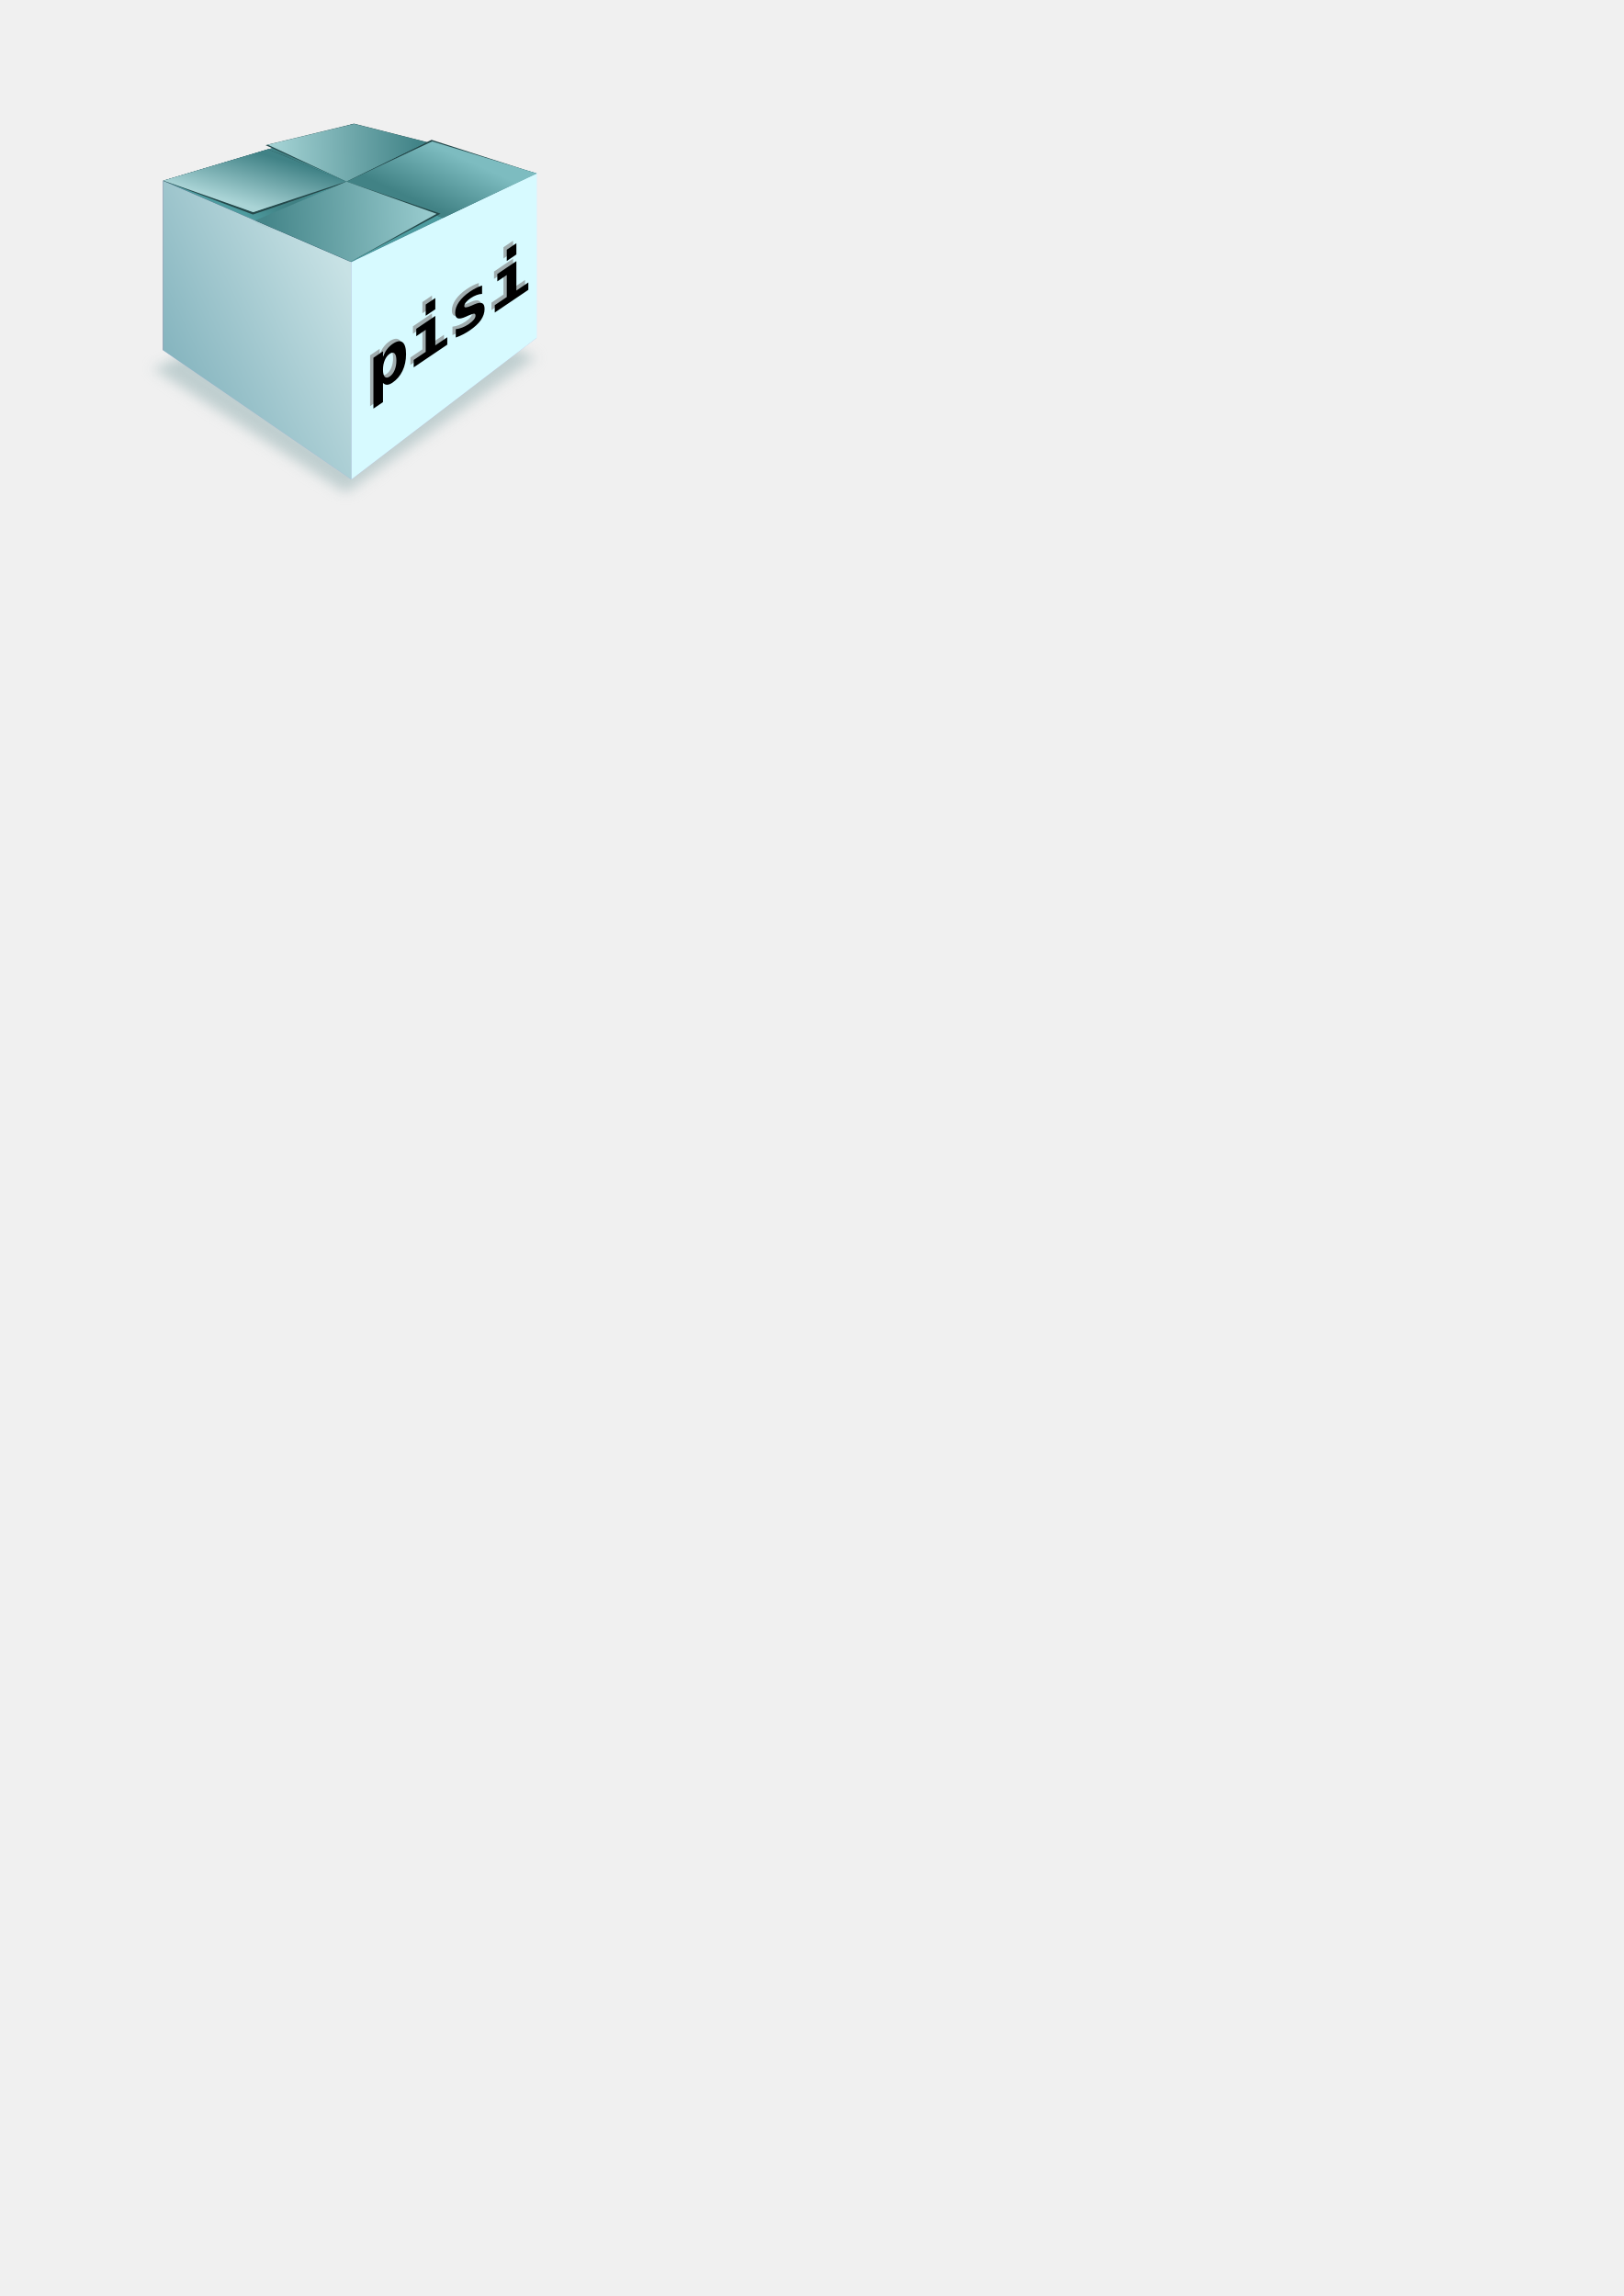
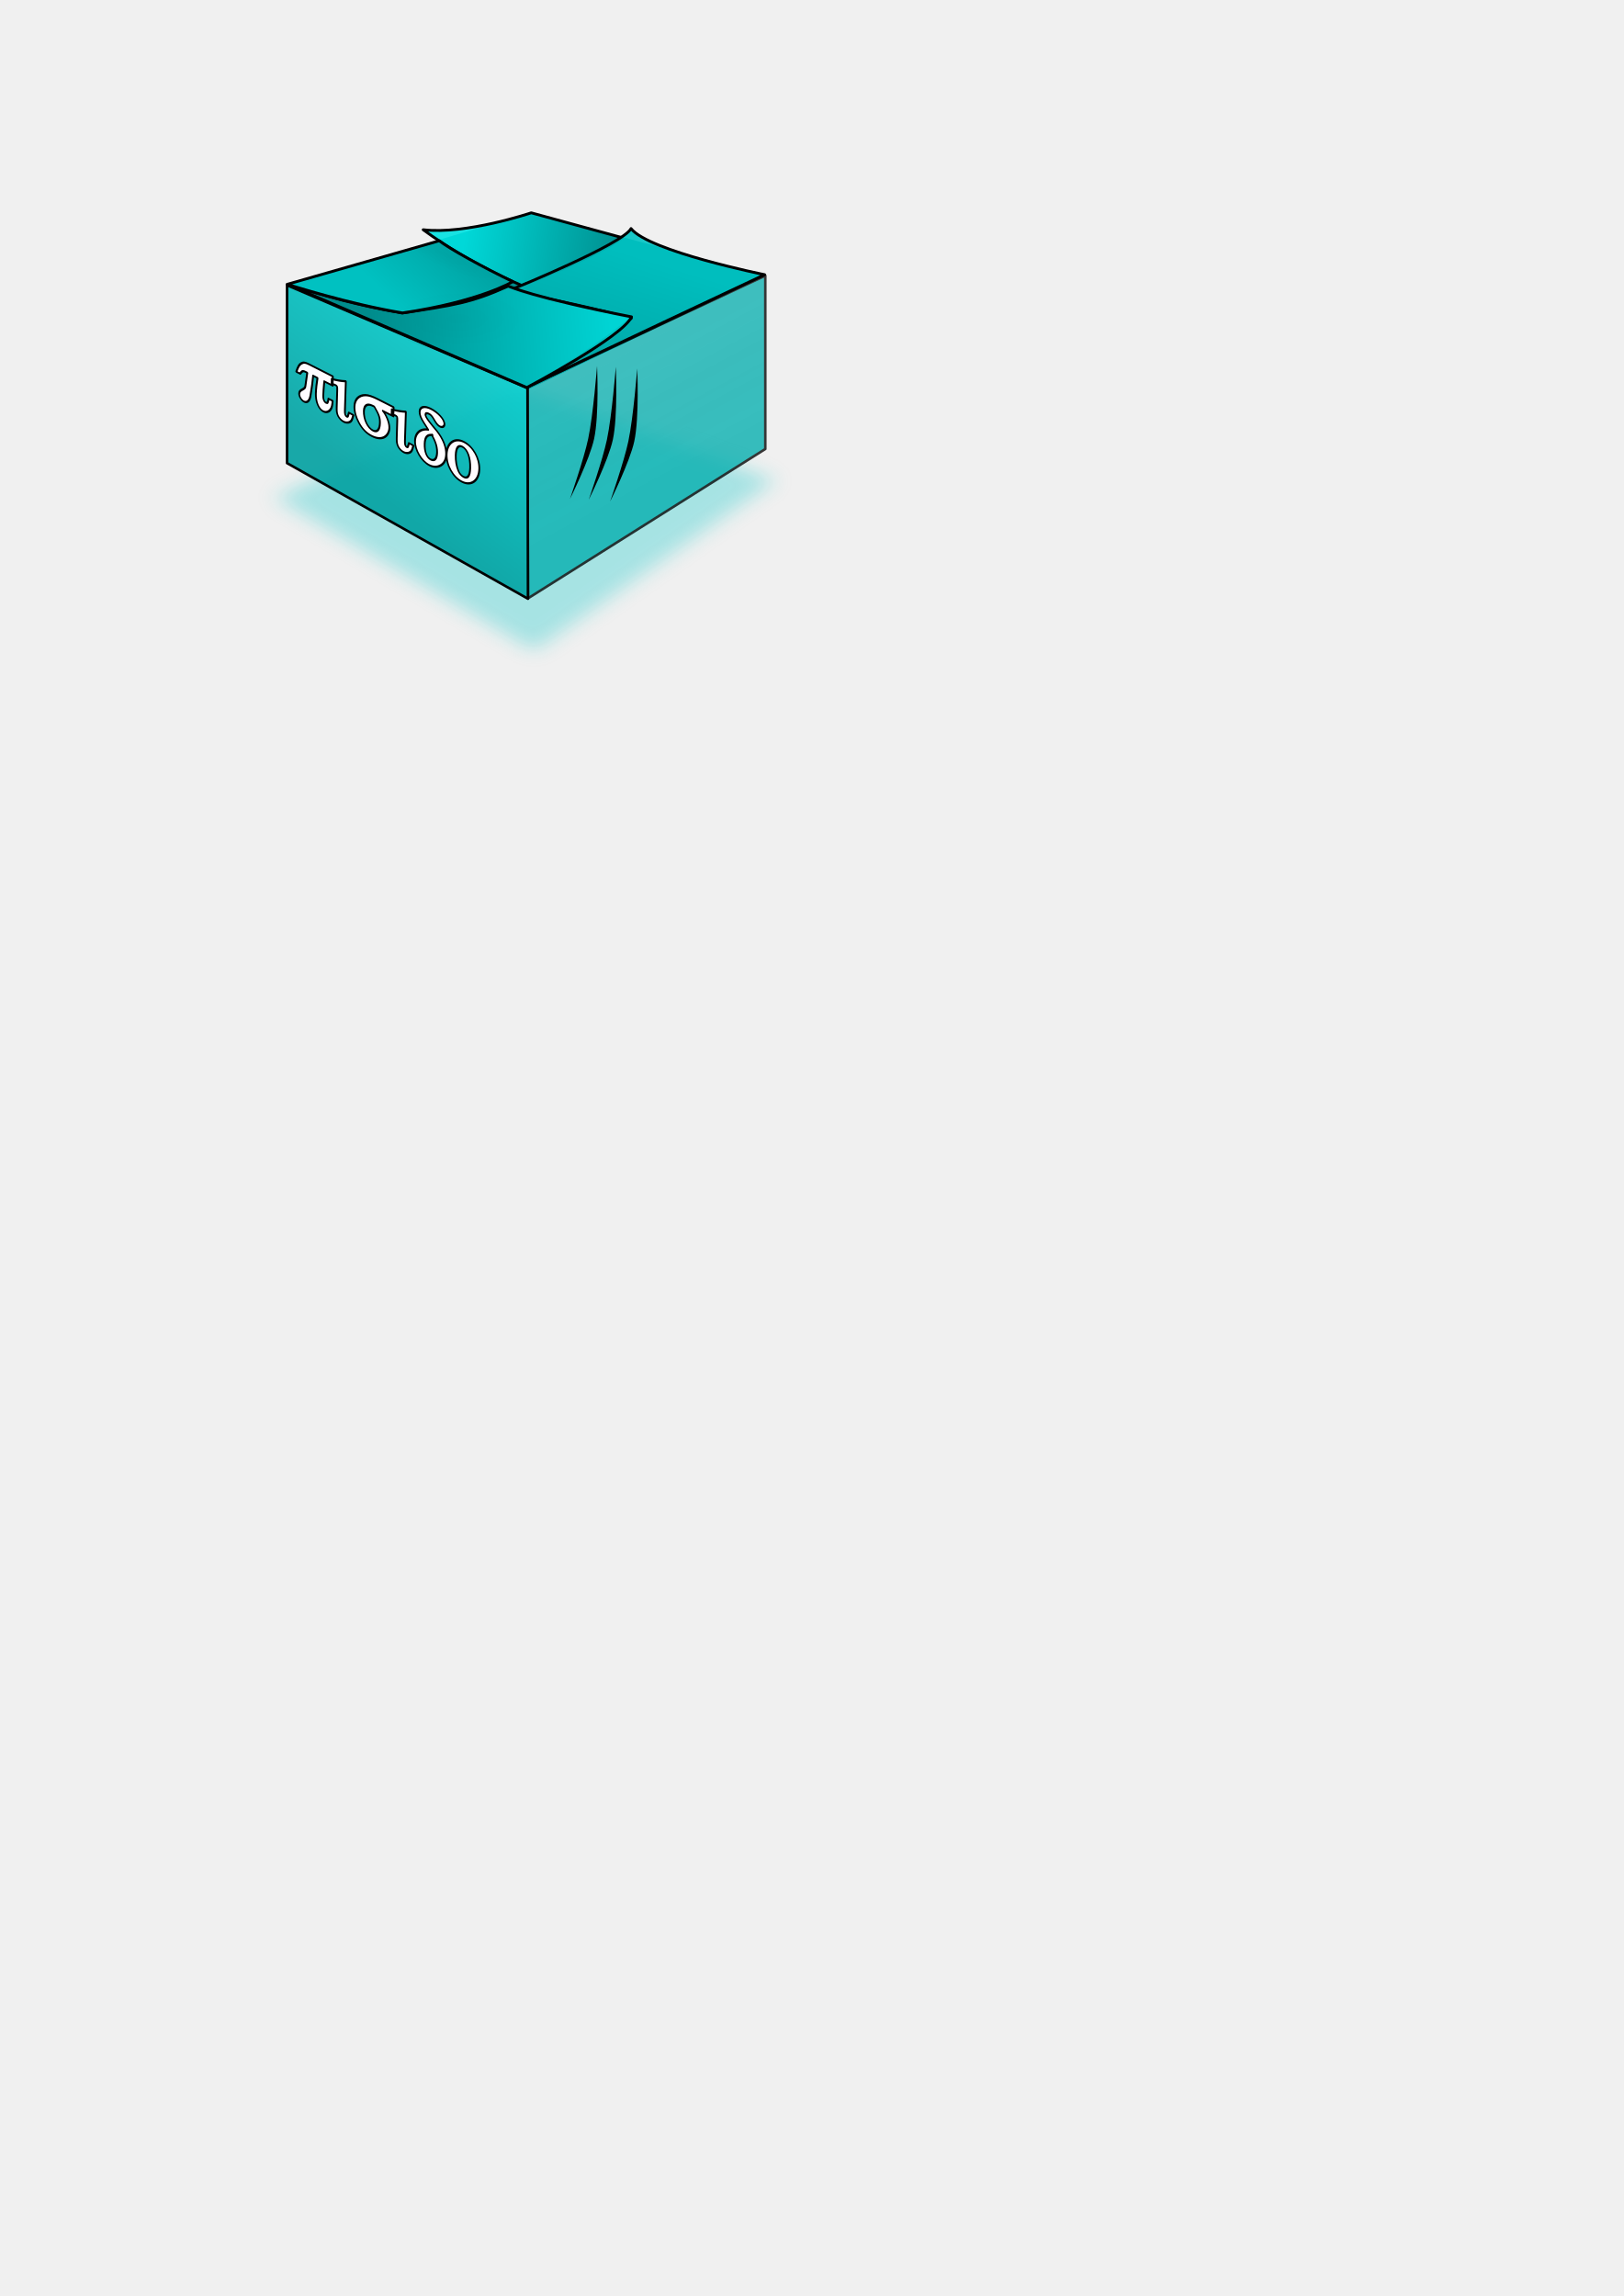
<svg xmlns="http://www.w3.org/2000/svg" xmlns:xlink="http://www.w3.org/1999/xlink" width="744.094" height="1052.362" id="svg2" version="1.1">
  <defs id="defs4">
+     <linearGradient id="linearGradient4209">
+       <stop style="stop-color:#8c8c8c;stop-opacity:0.898" offset="0" id="stop4211" />
+       <stop style="stop-color:#dddddd;stop-opacity:0.898" offset="1" id="stop4213" />
+     </linearGradient>
+     <linearGradient id="linearGradient4203">
+       <stop style="stop-color:#898989;stop-opacity:0.898" offset="0" id="stop4205" />
+       <stop style="stop-color:#c7c7c7;stop-opacity:0.898" offset="1" id="stop4207" />
+     </linearGradient>
+     <linearGradient id="linearGradient4197">
+       <stop style="stop-color:#e1e1e1;stop-opacity:0.898" offset="0" id="stop4199" />
+       <stop style="stop-color:#5a5a5a;stop-opacity:0.898" offset="1" id="stop4201" />
+     </linearGradient>
+     <linearGradient id="linearGradient4191">
+       <stop style="stop-color:#a8a8a8;stop-opacity:0.898" offset="0" id="stop4193" />
+       <stop style="stop-color:#c4c4c4;stop-opacity:0.898" offset="1" id="stop4195" />
+     </linearGradient>
+     <linearGradient id="linearGradient4179">
+       <stop style="stop-color:#a0a0a0;stop-opacity:0.9" offset="0" id="stop4181" />
+       <stop style="stop-color:#cecfcf;stop-opacity:0.898" offset="1" id="stop4183" />
+     </linearGradient>
    <linearGradient id="linearGradient4220">
-       <stop style="stop-color:#86b5bf;stop-opacity:1" offset="0" id="stop4222" />
-       <stop style="stop-color:#c8e2e5;stop-opacity:1;" offset="1" id="stop4224" />
+       <stop id="stop4222" offset="0" style="stop-color:#a0a0a0;stop-opacity:0.717" />
+       <stop id="stop4224" offset="1" style="stop-color:#cecfcf;stop-opacity:0.831" />
    </linearGradient>
    <linearGradient id="linearGradient4439">
-       <stop style="stop-color:#418285;stop-opacity:1" offset="0" id="stop4441" />
-       <stop style="stop-color:#7dbcc0;stop-opacity:1" offset="1" id="stop4443" />
+       <stop id="stop4441" offset="0" style="stop-color:#a8a8a8;stop-opacity:1" />
+       <stop id="stop4443" offset="1" style="stop-color:#c4c4c4;stop-opacity:1" />
    </linearGradient>
    <linearGradient id="linearGradient4431">
-       <stop style="stop-color:#a1d0d2;stop-opacity:1" offset="0" id="stop4433" />
-       <stop style="stop-color:#418387;stop-opacity:1" offset="1" id="stop4435" />
+       <stop id="stop4433" offset="0" style="stop-color:#e1e1e1;stop-opacity:1" />
+       <stop id="stop4435" offset="1" style="stop-color:#5a5a5a;stop-opacity:1;" />
    </linearGradient>
    <linearGradient id="linearGradient4423">
-       <stop style="stop-color:#45868a;stop-opacity:1" offset="0" id="stop4425" />
-       <stop style="stop-color:#96c9cc;stop-opacity:1" offset="1" id="stop4427" />
+       <stop id="stop4425" offset="0" style="stop-color:#8c8c8c;stop-opacity:1" />
+       <stop id="stop4427" offset="1" style="stop-color:#dddddd;stop-opacity:1" />
    </linearGradient>
    <linearGradient id="linearGradient4415">
-       <stop style="stop-color:#408286;stop-opacity:1" offset="0" id="stop4417" />
-       <stop style="stop-color:#aad4d6;stop-opacity:1" offset="1" id="stop4419" />
+       <stop id="stop4417" offset="0" style="stop-color:#898989;stop-opacity:1" />
+       <stop id="stop4419" offset="1" style="stop-color:#c7c7c7;stop-opacity:1;" />
    </linearGradient>
    <linearGradient id="linearGradient4377">
-       <stop style="stop-color:#3c797c;stop-opacity:1" offset="0" id="stop4379" />
-       <stop style="stop-color:#3c797c;stop-opacity:0.062" offset="1" id="stop4381" />
+       <stop id="stop4379" offset="0" style="stop-color:#606060;stop-opacity:1;" />
+       <stop id="stop4381" offset="1" style="stop-color:#5c5c5c;stop-opacity:0.062;" />
    </linearGradient>
    <linearGradient id="linearGradient4365">
-       <stop style="stop-color:#4d9b9f;stop-opacity:1;" offset="0" id="stop4367" />
-       <stop style="stop-color:#4d9b9f;stop-opacity:0;" offset="1" id="stop4369" />
+       <stop id="stop4367" offset="0" style="stop-color:#4d9b9f;stop-opacity:1;" />
+       <stop id="stop4369" offset="1" style="stop-color:#4d9b9f;stop-opacity:0;" />
    </linearGradient>
    <linearGradient id="linearGradient4341">
-       <stop style="stop-color:#3d7c7e;stop-opacity:1;" offset="0" id="stop4343" />
-       <stop style="stop-color:#3d7c7e;stop-opacity:0;" offset="1" id="stop4345" />
+       <stop id="stop4343" offset="0" style="stop-color:#3d7c7e;stop-opacity:1;" />
+       <stop id="stop4345" offset="1" style="stop-color:#3d7c7e;stop-opacity:0;" />
    </linearGradient>
    <linearGradient id="linearGradient4325">
-       <stop style="stop-color:#3d7c7e;stop-opacity:1;" offset="0" id="stop4327" />
-       <stop style="stop-color:#3d7c7e;stop-opacity:0;" offset="1" id="stop4329" />
+       <stop id="stop4327" offset="0" style="stop-color:#3d7c7e;stop-opacity:1;" />
+       <stop id="stop4329" offset="1" style="stop-color:#3d7c7e;stop-opacity:0;" />
    </linearGradient>
    <linearGradient id="linearGradient2987">
-       <stop style="stop-color:#30d6c8;stop-opacity:1;" offset="0" id="stop2989" />
-       <stop style="stop-color:#35f3e3;stop-opacity:0;" offset="1" id="stop2991" />
+       <stop id="stop2989" offset="0" style="stop-color:#30d6c8;stop-opacity:1;" />
+       <stop id="stop2991" offset="1" style="stop-color:#35f3e3;stop-opacity:0;" />
    </linearGradient>
-     <radialGradient xlink:href="#linearGradient4325" id="radialGradient4335" gradientUnits="userSpaceOnUse" gradientTransform="matrix(1.043549,-0.00698023,0.00439518,0.6570819,-13.01474,45.73225)" cx="285.982" cy="127.541" fx="285.982" fy="127.541" r="12.232" />
-     <linearGradient xlink:href="#linearGradient4325" id="linearGradient4337" x1="273.75" y1="127.541" x2="298.214" y2="127.541" gradientUnits="userSpaceOnUse" />
-     <linearGradient xlink:href="#linearGradient4341" id="linearGradient4349" x1="273.571" y1="109.059" x2="306.607" y2="109.059" gradientUnits="userSpaceOnUse" />
-     <radialGradient xlink:href="#linearGradient4365" id="radialGradient4371" cx="486.61" cy="332.198" fx="486.61" fy="332.198" r="42.438" gradientTransform="matrix(1,0,0,0.3902798,63.21429,191.8334)" gradientUnits="userSpaceOnUse" />
-     <radialGradient xlink:href="#linearGradient4377" id="radialGradient4383" cx="515.893" cy="322.898" fx="515.893" fy="322.898" r="32.679" gradientTransform="matrix(1.011142,-0.00722564,0.00402098,0.5626887,-7.046617,144.9346)" gradientUnits="userSpaceOnUse" />
-     <filter id="filter4387" color-interpolation-filters="sRGB">
-       <feGaussianBlur id="feGaussianBlur4389" stdDeviation="3" />
+     <radialGradient r="12.232" fy="127.541" fx="285.982" cy="127.541" cx="285.982" gradientTransform="matrix(1.043549,-0.00698023,0.00439518,0.6570819,-13.01474,45.73225)" gradientUnits="userSpaceOnUse" id="radialGradient4335" xlink:href="#linearGradient4325" />
+     <linearGradient gradientUnits="userSpaceOnUse" y2="127.541" x2="298.214" y1="127.541" x1="273.75" id="linearGradient4337" xlink:href="#linearGradient4325" />
+     <linearGradient gradientUnits="userSpaceOnUse" y2="109.059" x2="306.607" y1="109.059" x1="273.571" id="linearGradient4349" xlink:href="#linearGradient4341" />
+     <radialGradient gradientUnits="userSpaceOnUse" gradientTransform="matrix(1,0,0,0.3902798,63.21429,191.8334)" r="42.438" fy="332.198" fx="486.61" cy="332.198" cx="486.61" id="radialGradient4371" xlink:href="#linearGradient4365" />
+     <filter color-interpolation-filters="sRGB" id="filter4387">
+       <feGaussianBlur stdDeviation="3" id="feGaussianBlur4389" />
    </filter>
-     <radialGradient xlink:href="#linearGradient4377" id="radialGradient4098" gradientUnits="userSpaceOnUse" gradientTransform="matrix(1.301103,0.2986312,-0.00414065,0.5872684,-182.1258,-35.43632)" cx="528.397" cy="331.986" fx="528.397" fy="331.986" r="32.679" />
-     <linearGradient xlink:href="#linearGradient4423" id="linearGradient3203" gradientUnits="userSpaceOnUse" gradientTransform="matrix(0.9795066,0,0,0.9624288,-356.4595,51.4978)" x1="488.593" y1="51.823" x2="563.414" y2="47.362" />
-     <linearGradient xlink:href="#linearGradient4415" id="linearGradient3206" gradientUnits="userSpaceOnUse" gradientTransform="matrix(0.9672705,0,0,0.956959,-352.4366,51.30179)" x1="491.553" y1="20.998" x2="484.504" y2="45.747" />
-     <linearGradient xlink:href="#linearGradient4431" id="linearGradient3209" gradientUnits="userSpaceOnUse" gradientTransform="matrix(0.9915033,0,0,0.9237621,-237.0685,-31.20477)" x1="367.607" y1="106.091" x2="432.615" y2="104.861" />
-     <linearGradient xlink:href="#linearGradient4439" id="linearGradient3213" gradientUnits="userSpaceOnUse" gradientTransform="translate(-281.3249,-22.58921)" x1="469.369" y1="113.227" x2="480.356" y2="89.12" />
-     <linearGradient xlink:href="#linearGradient4220" id="linearGradient3319" gradientUnits="userSpaceOnUse" x1="76.18" y1="160.946" x2="158.155" y2="122.375" />
+     <filter id="filter3984">
+       <feGaussianBlur id="feGaussianBlur3986" stdDeviation="3.689" />
+     </filter>
+     <linearGradient y2="46.575" x2="559.031" y1="53.398" x1="471.061" gradientTransform="matrix(1.253769,0,0,1.231853,-420.5889,90.05572)" gradientUnits="userSpaceOnUse" id="linearGradient4338-950" xlink:href="#linearGradient4209-544" />
+     <linearGradient id="linearGradient4209-544">
+       <stop style="stop-color:#008c8c;stop-opacity:0.898" offset="0" id="stop4478" />
+       <stop style="stop-color:#00dddd;stop-opacity:0.898" offset="1" id="stop4480" />
+     </linearGradient>
+     <linearGradient y2="103.189" x2="140.982" y1="158.588" x1="90.069" gradientTransform="matrix(1.28,0,0,1.049635,35.8687,43.77445)" gradientUnits="userSpaceOnUse" id="linearGradient4350-736" xlink:href="#linearGradient4179-731" />
+     <linearGradient id="linearGradient4179-731">
+       <stop style="stop-color:#00a0a0;stop-opacity:0.9" offset="0" id="stop4484" />
+       <stop style="stop-color:#00cfcf;stop-opacity:0.898" offset="1" id="stop4486" />
+     </linearGradient>
+     <linearGradient y2="120.17" x2="470.82" y1="106.091" x1="378.304" gradientTransform="matrix(1.269124,0,0,1.182361,-267.5789,-14.9041)" gradientUnits="userSpaceOnUse" id="linearGradient4345-237" xlink:href="#linearGradient4197-982" />
+     <linearGradient id="linearGradient4197-982">
+       <stop style="stop-color:#00e1e1;stop-opacity:0.898" offset="0" id="stop4490" />
+       <stop style="stop-color:#005a5a;stop-opacity:0.898" offset="1" id="stop4492" />
+     </linearGradient>
+     <radialGradient r="32.679" fy="322.898" fx="515.893" cy="322.898" cx="515.893" gradientTransform="matrix(1.011142,-0.00722564,0.00402098,0.5626887,-7.046617,144.9346)" gradientUnits="userSpaceOnUse" id="radialGradient4318-543" xlink:href="#linearGradient4377-8" />
+     <linearGradient id="linearGradient4377-8">
+       <stop id="stop4496" offset="0" style="stop-color:#006060;stop-opacity:1;" />
+       <stop id="stop4498" offset="1" style="stop-color:#005c5c;stop-opacity:0.062;" />
+     </linearGradient>
+     <linearGradient y2="94.171" x2="478.841" y1="138.986" x1="464.824" gradientTransform="matrix(1.28,0,0,1.279942,-324.7929,-4.704377)" gradientUnits="userSpaceOnUse" id="linearGradient4342-121" xlink:href="#linearGradient4191-401" />
+     <linearGradient id="linearGradient4191-401">
+       <stop style="stop-color:#00a8a8;stop-opacity:0.898" offset="0" id="stop4502" />
+       <stop style="stop-color:#00c4c4;stop-opacity:0.898" offset="1" id="stop4504" />
+     </linearGradient>
+     <linearGradient y2="45.219" x2="487.637" y1="0.414" x1="530.716" gradientTransform="matrix(1.238106,0,0,1.224852,-415.2664,90.01379)" gradientUnits="userSpaceOnUse" id="linearGradient4335-125" xlink:href="#linearGradient4203-36" />
+     <linearGradient id="linearGradient4203-36">
+       <stop style="stop-color:#008989;stop-opacity:0.898" offset="0" id="stop4508" />
+       <stop style="stop-color:#00c7c7;stop-opacity:0.898" offset="1" id="stop4510" />
+     </linearGradient>
+     <radialGradient r="32.679" fy="331.986" fx="528.397" cy="331.986" cx="528.397" gradientTransform="matrix(1.301103,0.2986312,-0.00414065,0.5872684,-182.1258,-35.43632)" gradientUnits="userSpaceOnUse" id="radialGradient4316-587" xlink:href="#linearGradient4377-682" />
+     <linearGradient id="linearGradient4377-682">
+       <stop id="stop4514" offset="0" style="stop-color:#006060;stop-opacity:1;" />
+       <stop id="stop4516" offset="1" style="stop-color:#005c5c;stop-opacity:0.062;" />
+     </linearGradient>
+     <linearGradient y2="62.95" x2="173.701" y1="147.298" x1="219.147" gradientTransform="matrix(1.28,0,0,1.279942,35.8687,24.69334)" gradientUnits="userSpaceOnUse" id="linearGradient4353-170" xlink:href="#linearGradient4357-241" />
+     <linearGradient id="linearGradient4357-241">
+       <stop id="stop4520" offset="0" style="stop-color:#00adad;stop-opacity:1" />
+       <stop id="stop4522" offset="1" style="stop-color:#00adad;stop-opacity:0.898" />
+     </linearGradient>
  </defs>
  <g id="layer1">
-     <g id="g4123">
-       <path transform="matrix(1.021767,0,0,0.8981188,-237.7317,-27.08514)" d="m 301.531,218.324 86.261,63.481 84.966,-69.31 -83.93,-38.583 z" style="fill:#a4bcbd;fill-opacity:0.639;fill-rule:evenodd;stroke:none;filter:url(#filter4387)" id="path4133" />
-       <path d="m 74.751,160.533 86.261,59.223 84.966,-64.948 -83.93,-35.945 z" style="fill:#afafde;fill-rule:evenodd;stroke:none" id="path4121" />
-       <path d="m 74.751,82.851 0,77.682 87.297,-41.67 0,-62.128 z" style="fill:#353564;fill-rule:evenodd;stroke:none" id="path4123" />
-       <path d="m 162.048,56.735 83.93,22.689 0,75.384 -83.93,-35.945 z" style="fill:#e9e9ff;fill-rule:evenodd;stroke:none" id="path4125" />
-       <path d="M 74.751,82.851 161.012,120.181 245.978,79.424 162.048,56.735 z" style="fill:#4d9b9f;fill-opacity:1;fill-rule:evenodd;stroke:none" id="path4127" />
-       <path d="m 161.012,120.181 0,99.575 84.966,-64.948 0,-75.384 z" style="fill:#d7faff;fill-opacity:1;fill-rule:evenodd;stroke:none" id="path4129" />
-       <path d="m 74.751,82.851 86.261,37.33 0,99.575 -86.261,-59.223 z" style="fill:url(#linearGradient3319);fill-opacity:1;fill-rule:evenodd;stroke:none" id="path4131" />
-       <path style="fill:url(#radialGradient4098);fill-opacity:1;stroke:none" id="path4094" d="m 548.571,322.898 a 32.679,21.25 0 1 1 -65.357,0 32.679,21.25 0 1 1 65.357,0 z" transform="matrix(0.4428711,0.1353385,0,0.2558174,-92.28562,-77.62954)" />
-       <path transform="matrix(0.725658,0,0,0.5484024,-238.1734,-82.19515)" d="m 548.571,322.898 a 32.679,21.25 0 1 1 -65.357,0 32.679,21.25 0 1 1 65.357,0 z" id="path4375" style="fill:url(#radialGradient4383);fill-opacity:1;stroke:none" />
-       <path style="fill:#4d9b9f;fill-opacity:1;fill-rule:evenodd;stroke:#24484a;stroke-opacity:1" d="m 159.74,83.079 37.812,-16.938 -35.228,-8.938 -39.077,9.482 z" id="path4295" />
-       <path style="fill:#4d9b9f;fill-opacity:1;fill-rule:evenodd;stroke:#24484a;stroke-opacity:1" d="M 157.776,83.436 122.869,68.927 76.294,82.882 115.934,97.791 z" id="path4297" />
-       <path style="fill:#4d9b9f;fill-opacity:1;fill-rule:evenodd;stroke:#24484a;stroke-opacity:1" d="M 202.892,99.244 244.209,79.534 197.805,64.626 159.74,83.079 z" id="path4299" />
-       <path style="fill:url(#linearGradient3213);fill-opacity:1;fill-rule:evenodd;stroke:none" d="M 202.893,99.867 246.085,79.532 198.074,64.802 158.781,83.233 z" id="path4407" />
-       <path style="fill:#4d9b9f;fill-opacity:1;fill-rule:evenodd;stroke:#24484a;stroke-opacity:1" d="m 200.656,98.027 -41.869,-14.234 -40.076,17.406 42.025,18.09 z" id="path4301" />
-       <path style="fill:url(#linearGradient3209);fill-opacity:1;fill-rule:evenodd;stroke:none" d="M 158.752,83.206 195.578,65.166 162.306,56.773 122.682,66.331 z" id="path4403" />
-       <path style="fill:url(#linearGradient3206);fill-opacity:1;fill-rule:evenodd;stroke:none" d="M 158.671,83.222 122.826,68.391 74.836,82.782 116.031,97.256 z" id="path4405" />
-       <path style="fill:url(#linearGradient3203);fill-opacity:1;fill-rule:evenodd;stroke:none" d="M 200.08,97.999 158.803,83.205 116.944,101.01 160.746,119.921 z" id="path4409" />
-       <text transform="matrix(1,-0.6761873,0,1,0,0)" id="text4095" y="294.411" x="167.345" style="font-size:30.848px;font-style:normal;font-variant:normal;font-weight:bold;font-stretch:normal;text-align:start;line-height:125%;letter-spacing:0px;word-spacing:0px;writing-mode:lr-tb;text-anchor:start;fill:#818181;fill-opacity:0.639;stroke:none;font-family:DejaVu Sans Mono;-inkscape-font-specification:DejaVu Sans Mono Bold" xml:space="preserve">
-         <tspan y="294.411" x="167.345" id="tspan4097">pisi</tspan>
-       </text>
-       <text xml:space="preserve" style="font-size:30.848px;font-style:normal;font-variant:normal;font-weight:bold;font-stretch:normal;text-align:start;line-height:125%;letter-spacing:0px;word-spacing:0px;writing-mode:lr-tb;text-anchor:start;fill:#000000;fill-opacity:1;stroke:none;font-family:DejaVu Sans Mono;-inkscape-font-specification:DejaVu Sans Mono Bold" x="168.861" y="296.572" id="text4099" transform="matrix(1,-0.6761873,0,1,0,0)">
-         <tspan id="tspan4101" x="168.861" y="296.572">pisi</tspan>
-       </text>
+     <rect y="75.337" x="113.283" height="254.715" width="254.726" id="rect4049" style="opacity:0;fill:#ffffff;fill-opacity:1;stroke:#000000;stroke-width:1.274;stroke-linecap:round;stroke-linejoin:round;stroke-opacity:1" />
+     <path transform="matrix(1.307862,0,0,1.149539,-268.428,-22.90341)" d="m 301.531,218.324 90.89,61.104 84.531,-68.125 -91.373,-37.623 z" style="opacity:0.483;fill:#00c5c7;fill-opacity:0.639;fill-rule:evenodd;stroke:none;filter:url(#filter3984)" id="path4133" />
+     <path d="M 131.55,130.738 241.964,178.518 350.721,126.351 243.29,97.31 z" style="fill:#008c8c;fill-opacity:1;fill-rule:evenodd;stroke:none" id="path4127" />
+     <path d="m 241.736,177.304 0.229,96.939 108.756,-68.447 0,-79.445 z" style="opacity:0.775;fill:url(#linearGradient4353-170);fill-opacity:1;fill-rule:evenodd;stroke:#000000;stroke-width:1.161;stroke-linejoin:round;stroke-opacity:1" id="path4129" />
+     <path d="m 131.55,130.738 110.185,47.183 0.229,96.518 -110.414,-62.163 z" style="fill:url(#linearGradient4350-736);fill-opacity:1;fill-rule:evenodd;stroke:#000000;stroke-width:1.159;stroke-linejoin:round;stroke-opacity:1" id="path4131" />
+     <path style="fill:url(#radialGradient4316-587);fill-opacity:1;stroke:none" id="path4094" d="m 548.571,322.898 a 32.679,21.25 0 1 1 -65.357,0 32.679,21.25 0 1 1 65.357,0 z" transform="matrix(0.5668751,0.1732254,0,0.3274313,-82.25691,-74.66794)" />
+     <path transform="matrix(0.9288423,0,0,0.701923,-268.9932,-80.51165)" d="m 548.571,322.898 a 32.679,21.25 0 1 1 -65.357,0 32.679,21.25 0 1 1 65.357,0 z" id="path4375" style="fill:url(#radialGradient4318-543);fill-opacity:1;stroke:none" />
+     <path style="fill:url(#linearGradient4345-237);fill-opacity:1;fill-rule:evenodd;stroke:#000000;stroke-width:1.28;stroke-linecap:round;stroke-linejoin:round;stroke-opacity:1" d="m 239.233,130.889 c 0,0 34.862,-13.527 46.014,-21.931 l -41.789,-11.417 c 0,0 -29.933,10.083 -49.529,7.753 21.41,15.728 45.304,25.596 45.304,25.596 z" id="path4403" />
+     <path style="fill:url(#linearGradient4342-121);fill-opacity:1;fill-rule:evenodd;stroke:#000000;stroke-width:1.28;stroke-linecap:round;stroke-linejoin:round;stroke-opacity:1" d="m 241.508,177.567 c 20.8,-10.285 108.898,-51.677 108.898,-51.677 0,0 -53.122,-10.717 -61.225,-21.139 -3.652,7.064 -53.547,27.444 -53.547,27.444 10.924,4.926 19.892,4.718 53.681,13.672 -13.431,11.078 -29.298,21.689 -47.807,31.7 z" id="path4407" />
+     <path style="fill:url(#linearGradient4338-950);fill-opacity:1;fill-rule:evenodd;stroke:#000000;stroke-width:1.28;stroke-linecap:round;stroke-linejoin:round;stroke-opacity:1" d="m 289.404,145.227 c -44.608,-8.727 -56.497,-14.093 -56.497,-14.093 -16.924,7.655 -24.975,8.777 -48.623,12.343 -21.47,-3.78 -34.54,-7.67 -52.577,-13.161 L 241.435,177.634 c 0,0 43.929,-23.194 47.97,-32.406 z" id="path4409" />
+     <path style="fill:url(#linearGradient4335-125);fill-opacity:1;fill-rule:evenodd;stroke:#000000;stroke-width:1.28;stroke-linecap:round;stroke-linejoin:round;stroke-opacity:1" d="M 235.018,129.081 C 221.875,122.796 205.405,113.718 201.321,110.346 l -69.679,19.961 c 0,0 28.257,9.082 52.824,13.123 35.234,-5.172 50.551,-14.348 50.551,-14.348 z" id="path4405" />
+     <text transform="matrix(0.9462687,0.4800678,-0.0310139,1.041048,0,0)" xml:space="preserve" style="font-size:31.196px;font-style:normal;font-variant:normal;font-weight:bold;font-stretch:normal;line-height:125%;letter-spacing:0px;word-spacing:0px;fill:#fffcff;fill-opacity:1;stroke:#000000;stroke-width:0.868;stroke-linecap:round;stroke-linejoin:round;stroke-miterlimit:4;stroke-opacity:1;stroke-dasharray:none;font-family:Standard Symbols L;-inkscape-font-specification:Standard Symbols L Bold" x="146.551" y="106.895" id="text4023">
+       <tspan style="fill:#fffcff;fill-opacity:1;stroke-width:0.868;stroke:#000000;stroke-opacity:1;stroke-miterlimit:4;stroke-dasharray:none" id="tspan4025" x="146.551" y="106.895">pisido</tspan>
+     </text>
+     <g id="g3864">
+       <path style="fill:#000000;fill-opacity:1;stroke:none" d="m 273.618,167.719 c 0,0 -1.736,22.37 -4.071,33.413 -1.967,9.304 -8.348,27.546 -8.348,27.546 0,0 8.998,-18.038 11.054,-27.494 2.394,-11.01 1.365,-33.465 1.365,-33.465 z" id="path4035" />
+       <path id="path4215" d="m 282.206,168.11 c 0,0 -1.736,22.37 -4.071,33.413 -1.967,9.304 -8.348,27.546 -8.348,27.546 0,0 8.998,-18.038 11.054,-27.494 2.394,-11.01 1.365,-33.465 1.365,-33.465 z" style="fill:#000000;fill-opacity:1;stroke:none" />
+       <path style="fill:#000000;fill-opacity:1;stroke:none" d="m 292.021,168.892 c 0,0 -1.736,22.37 -4.071,33.413 -1.967,9.304 -8.348,27.546 -8.348,27.546 0,0 8.998,-18.038 11.054,-27.494 2.394,-11.01 1.365,-33.465 1.365,-33.465 z" id="path4217" />
    </g>
  </g>
</svg>
